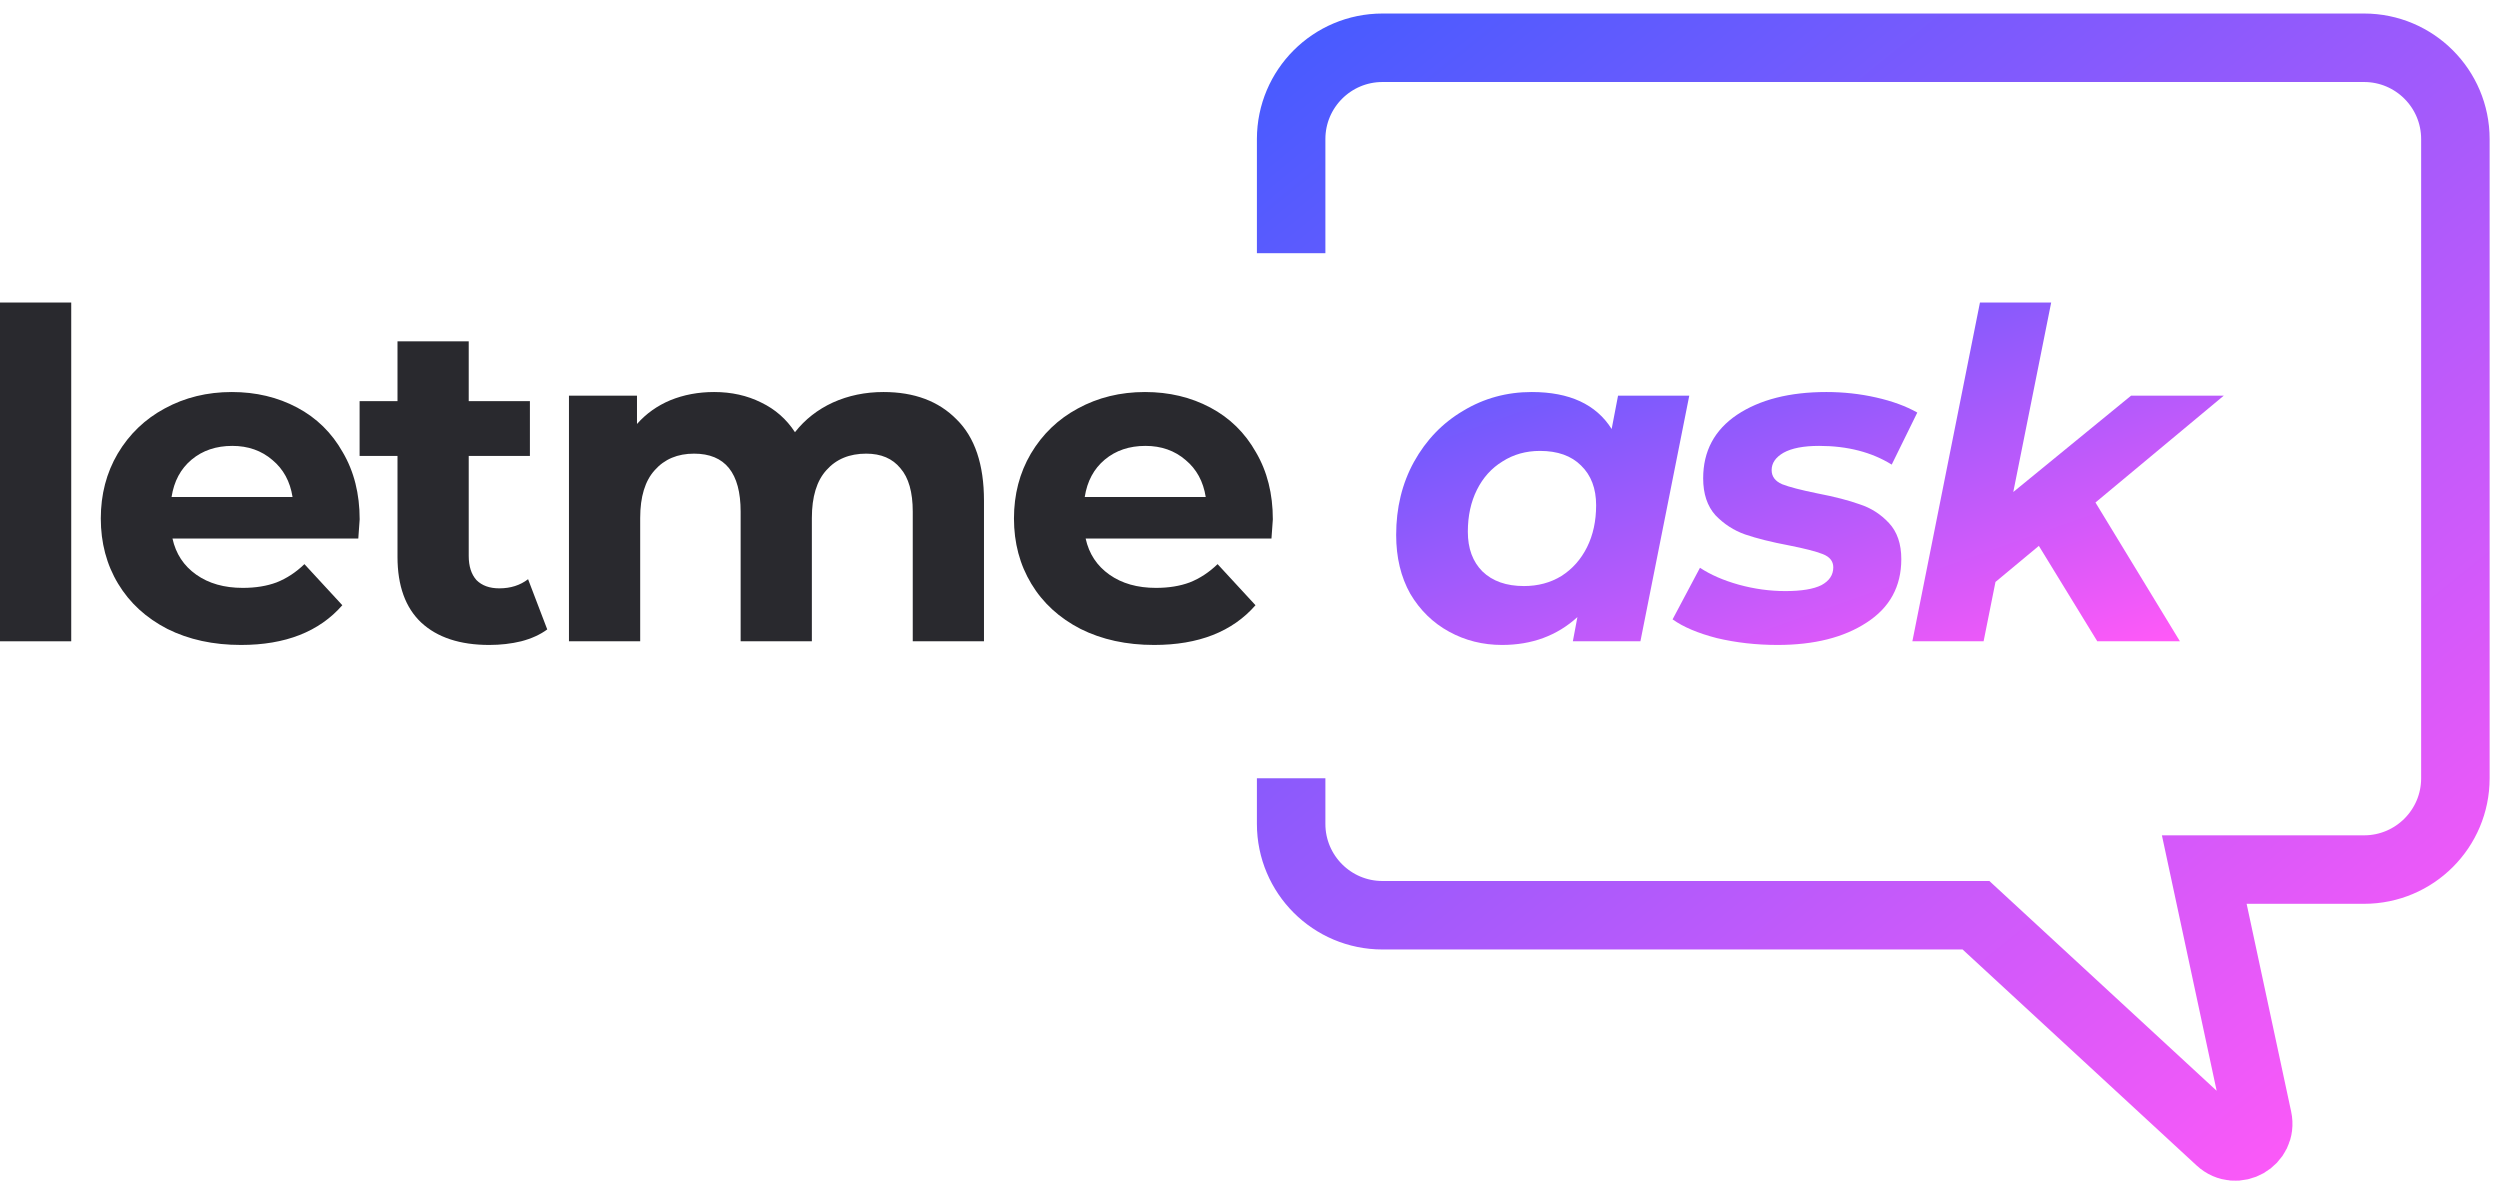
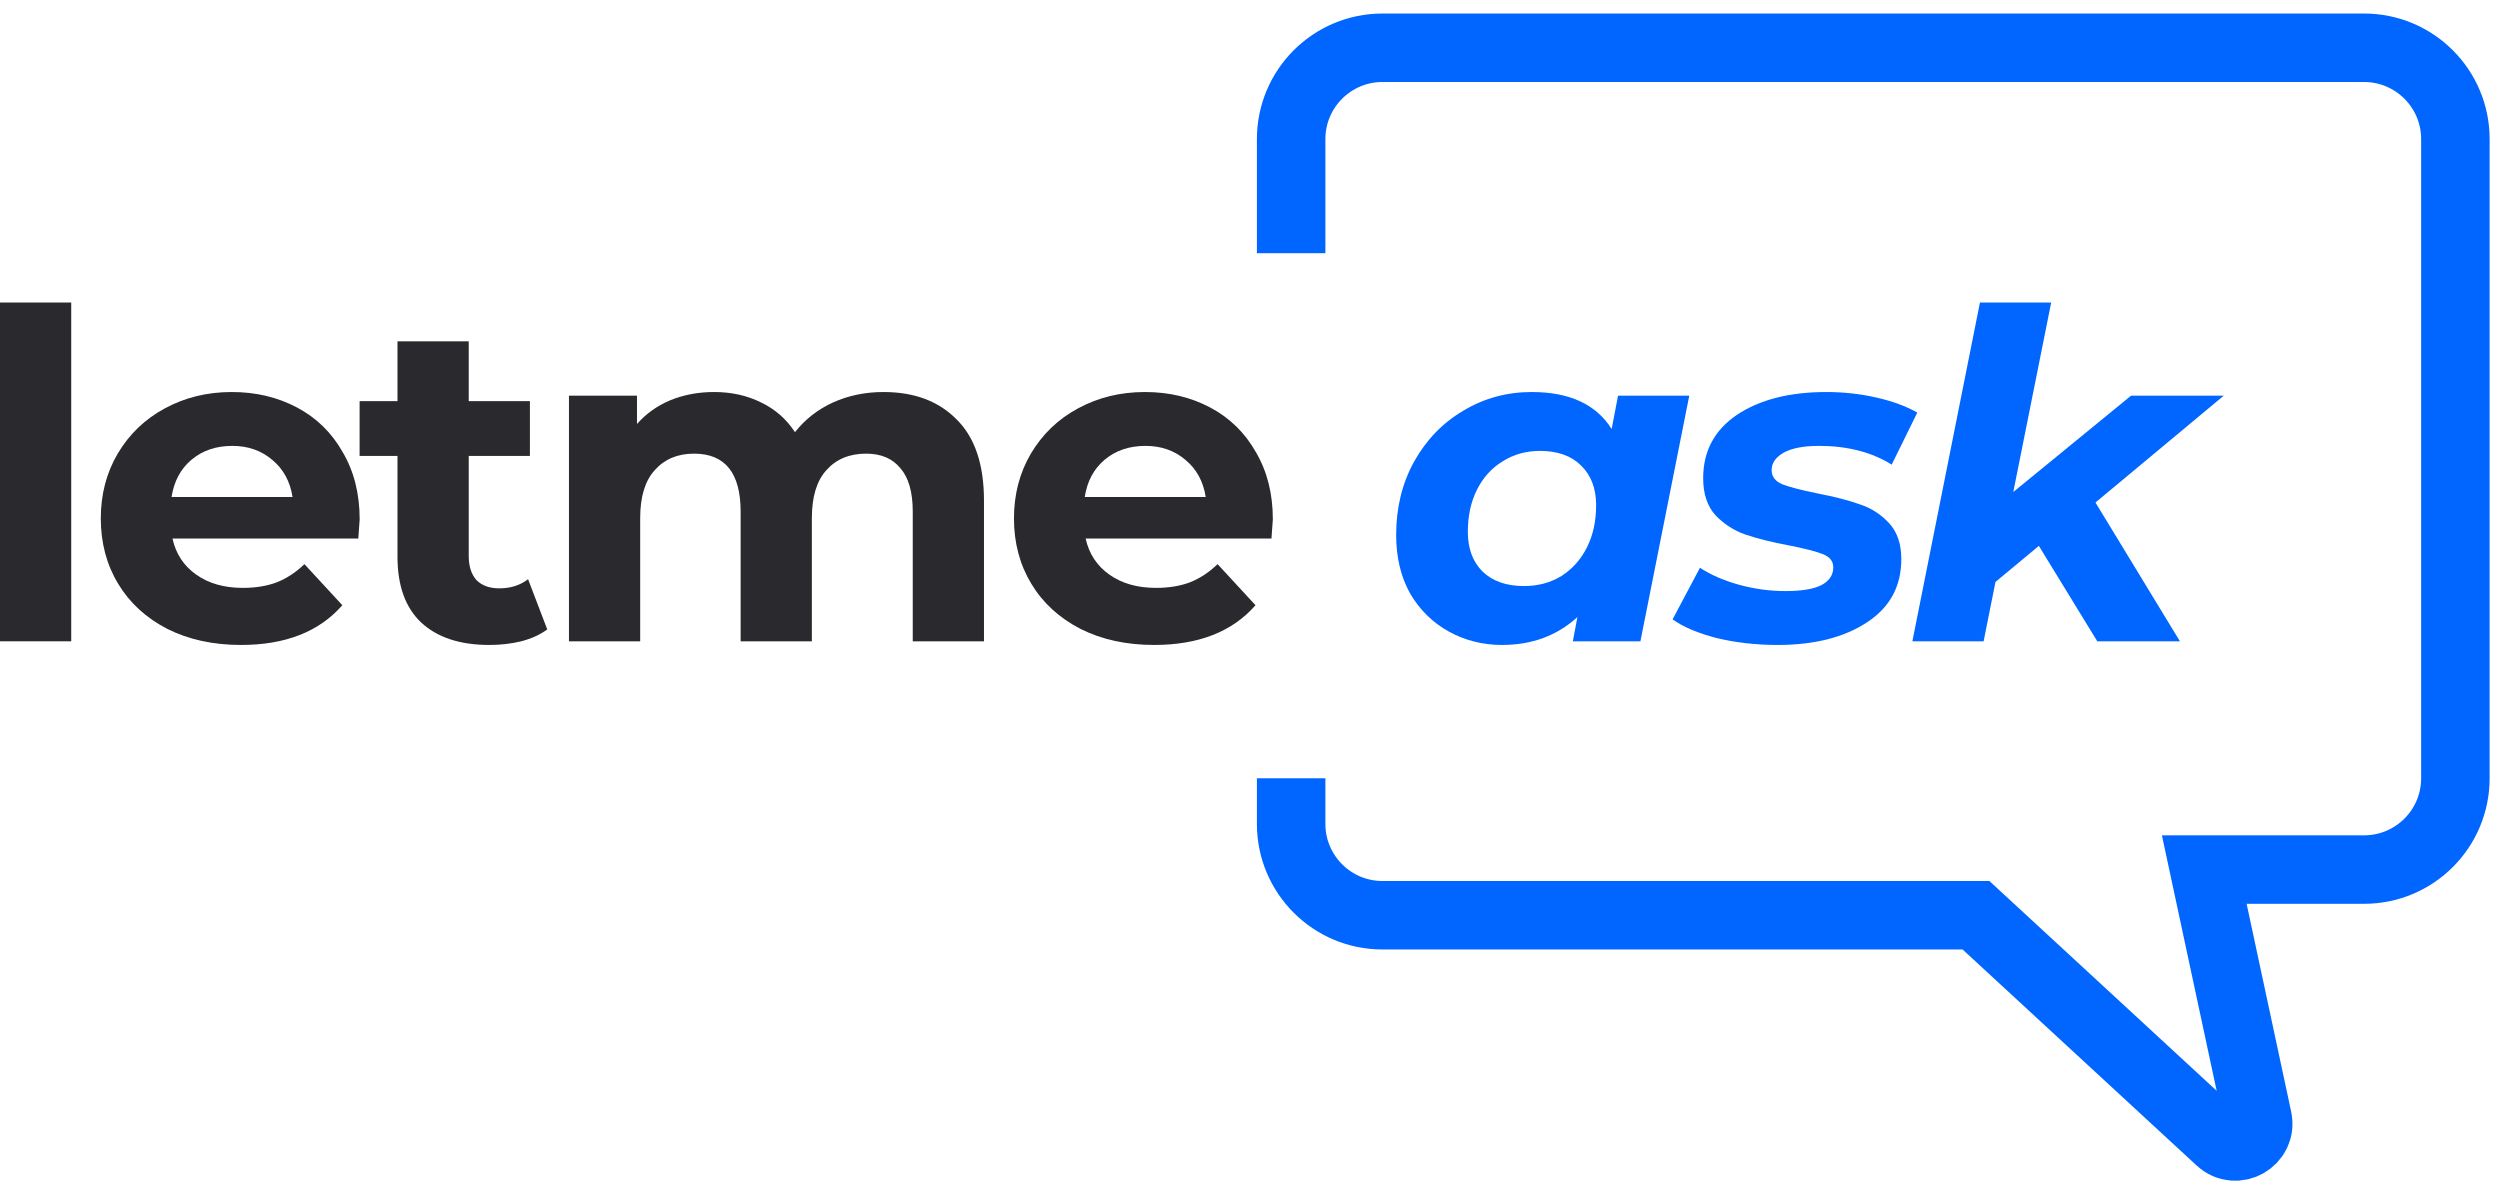
<svg xmlns="http://www.w3.org/2000/svg" width="157" height="75" viewBox="0 0 157 75" fill="none">
-   <path d="M0 18.999H4.473V40.273H0V18.999Z" fill="#29292E" />
-   <path d="M22.587 32.618C22.587 32.675 22.558 33.077 22.501 33.822H10.832C11.042 34.778 11.539 35.533 12.323 36.087C13.106 36.642 14.081 36.919 15.247 36.919C16.05 36.919 16.757 36.804 17.369 36.575C18 36.326 18.583 35.944 19.118 35.428L21.498 38.008C20.045 39.671 17.923 40.503 15.133 40.503C13.393 40.503 11.854 40.168 10.516 39.499C9.178 38.811 8.146 37.865 7.42 36.661C6.693 35.457 6.33 34.09 6.33 32.561C6.33 31.051 6.684 29.694 7.391 28.489C8.117 27.266 9.102 26.32 10.344 25.651C11.606 24.963 13.011 24.619 14.559 24.619C16.069 24.619 17.436 24.944 18.659 25.593C19.883 26.243 20.838 27.18 21.526 28.403C22.234 29.608 22.587 31.012 22.587 32.618ZM14.588 28.002C13.575 28.002 12.724 28.289 12.036 28.862C11.348 29.436 10.927 30.219 10.774 31.213H18.372C18.22 30.238 17.799 29.464 17.111 28.891C16.423 28.298 15.582 28.002 14.588 28.002Z" fill="#29292E" />
-   <path d="M34.367 39.528C33.928 39.853 33.383 40.102 32.733 40.273C32.102 40.426 31.433 40.503 30.726 40.503C28.891 40.503 27.467 40.035 26.454 39.098C25.46 38.161 24.963 36.785 24.963 34.969V28.633H22.583V25.192H24.963V21.436H29.436V25.192H33.278V28.633H29.436V34.912C29.436 35.562 29.598 36.068 29.923 36.431C30.267 36.776 30.745 36.948 31.357 36.948C32.064 36.948 32.666 36.756 33.163 36.374L34.367 39.528Z" fill="#29292E" />
-   <path d="M55.486 24.619C57.417 24.619 58.946 25.192 60.074 26.339C61.221 27.467 61.794 29.168 61.794 31.443V40.273H57.321V32.131C57.321 30.907 57.063 29.999 56.547 29.407C56.05 28.795 55.333 28.489 54.397 28.489C53.345 28.489 52.514 28.833 51.902 29.522C51.291 30.191 50.985 31.194 50.985 32.532V40.273H46.512V32.131C46.512 29.703 45.537 28.489 43.587 28.489C42.555 28.489 41.733 28.833 41.122 29.522C40.51 30.191 40.204 31.194 40.204 32.532V40.273H35.731V24.848H40.003V26.626C40.577 25.976 41.275 25.479 42.096 25.135C42.938 24.791 43.855 24.619 44.849 24.619C45.938 24.619 46.923 24.838 47.802 25.278C48.681 25.699 49.389 26.32 49.924 27.142C50.555 26.339 51.348 25.718 52.304 25.278C53.279 24.838 54.339 24.619 55.486 24.619Z" fill="#29292E" />
-   <path d="M79.934 32.618C79.934 32.675 79.906 33.077 79.848 33.822H68.179C68.389 34.778 68.886 35.533 69.67 36.087C70.454 36.642 71.428 36.919 72.594 36.919C73.397 36.919 74.104 36.804 74.716 36.575C75.347 36.326 75.93 35.944 76.465 35.428L78.845 38.008C77.392 39.671 75.27 40.503 72.48 40.503C70.74 40.503 69.201 40.168 67.864 39.499C66.525 38.811 65.493 37.865 64.767 36.661C64.041 35.457 63.677 34.09 63.677 32.561C63.677 31.051 64.031 29.694 64.738 28.489C65.465 27.266 66.449 26.32 67.692 25.651C68.953 24.963 70.358 24.619 71.906 24.619C73.416 24.619 74.783 24.944 76.006 25.593C77.23 26.243 78.185 27.18 78.874 28.403C79.581 29.608 79.934 31.012 79.934 32.618ZM71.935 28.002C70.922 28.002 70.071 28.289 69.383 28.862C68.695 29.436 68.275 30.219 68.121 31.213H75.72C75.567 30.238 75.146 29.464 74.458 28.891C73.77 28.298 72.929 28.002 71.935 28.002Z" fill="#29292E" />
-   <path d="M106.086 24.848L103.018 40.273H98.775L99.061 38.754C97.781 39.92 96.204 40.503 94.331 40.503C93.126 40.503 92.018 40.226 91.005 39.671C89.992 39.117 89.179 38.324 88.567 37.292C87.975 36.24 87.679 35.007 87.679 33.593C87.679 31.892 88.051 30.363 88.797 29.006C89.561 27.629 90.594 26.559 91.894 25.794C93.193 25.011 94.627 24.619 96.194 24.619C98.564 24.619 100.237 25.393 101.212 26.941L101.613 24.848H106.086ZM95.707 36.804C96.586 36.804 97.37 36.594 98.058 36.173C98.746 35.734 99.281 35.132 99.664 34.367C100.046 33.602 100.237 32.723 100.237 31.729C100.237 30.678 99.922 29.846 99.291 29.235C98.679 28.623 97.819 28.317 96.71 28.317C95.831 28.317 95.047 28.537 94.359 28.977C93.671 29.397 93.136 29.99 92.754 30.754C92.371 31.519 92.18 32.398 92.18 33.392C92.18 34.444 92.486 35.275 93.098 35.887C93.728 36.498 94.598 36.804 95.707 36.804Z" fill="url(#paint0_linear)" />
-   <path d="M111.632 40.503C110.294 40.503 109.023 40.359 107.819 40.073C106.634 39.767 105.707 39.375 105.038 38.897L106.758 35.657C107.427 36.097 108.239 36.451 109.195 36.718C110.17 36.986 111.145 37.12 112.119 37.12C113.133 37.12 113.888 36.995 114.385 36.747C114.882 36.479 115.13 36.106 115.13 35.629C115.13 35.246 114.91 34.969 114.471 34.797C114.031 34.625 113.324 34.444 112.349 34.252C111.24 34.042 110.323 33.813 109.596 33.564C108.889 33.316 108.268 32.914 107.733 32.36C107.217 31.787 106.959 31.012 106.959 30.038C106.959 28.336 107.666 27.008 109.08 26.052C110.514 25.096 112.387 24.619 114.7 24.619C115.77 24.619 116.812 24.733 117.825 24.963C118.838 25.192 119.698 25.508 120.406 25.909L118.8 29.177C117.538 28.394 116.019 28.002 114.241 28.002C113.266 28.002 112.521 28.145 112.005 28.432C111.508 28.719 111.259 29.082 111.259 29.522C111.259 29.923 111.479 30.219 111.919 30.41C112.358 30.582 113.094 30.774 114.127 30.984C115.216 31.194 116.105 31.424 116.793 31.672C117.5 31.901 118.112 32.293 118.628 32.847C119.144 33.402 119.402 34.157 119.402 35.113C119.402 36.833 118.676 38.161 117.223 39.098C115.79 40.035 113.926 40.503 111.632 40.503Z" fill="url(#paint1_linear)" />
-   <path d="M131.595 31.557L136.899 40.273H131.71L128.04 34.281L125.316 36.546L124.57 40.273H120.097L124.341 18.999H128.814L126.434 30.898L133.831 24.848H139.652L131.595 31.557Z" fill="url(#paint2_linear)" />
-   <path d="M81.084 15.902V8.734C81.084 5.567 83.652 3 86.819 3H148.463C151.63 3 154.198 5.567 154.198 8.734V48.875C154.198 52.042 151.63 54.609 148.463 54.609H138.428L141.782 70.26C142.075 71.628 140.436 72.563 139.408 71.614L124.092 57.477H86.819C83.652 57.477 81.084 54.909 81.084 51.742V48.875" stroke="url(#paint3_linear)" stroke-width="4.301" />
-   <defs>
-     <linearGradient id="paint0_linear" x1="87.679" y1="18.999" x2="99.758" y2="53.111" gradientUnits="userSpaceOnUse">
-       <stop stop-color="#485BFF" />
-       <stop offset="1" stop-color="#FF59F8" />
-     </linearGradient>
-     <linearGradient id="paint1_linear" x1="87.679" y1="18.999" x2="99.758" y2="53.111" gradientUnits="userSpaceOnUse">
-       <stop stop-color="#485BFF" />
-       <stop offset="1" stop-color="#FF59F8" />
-     </linearGradient>
-     <linearGradient id="paint2_linear" x1="87.679" y1="18.999" x2="99.758" y2="53.111" gradientUnits="userSpaceOnUse">
-       <stop stop-color="#485BFF" />
-       <stop offset="1" stop-color="#FF59F8" />
-     </linearGradient>
-     <linearGradient id="paint3_linear" x1="81.084" y1="3" x2="141.295" y2="77.547" gradientUnits="userSpaceOnUse">
-       <stop stop-color="#485BFF" />
-       <stop offset="1" stop-color="#FF59F8" />
-     </linearGradient>
-   </defs>
+   <path d="M0 18.999H4.473V40.274H0V18.999Z" fill="#29292E" />
+   <path d="M22.587 32.618C22.587 32.675 22.558 33.077 22.501 33.822H10.832C11.042 34.778 11.539 35.533 12.323 36.087C13.106 36.642 14.081 36.919 15.247 36.919C16.05 36.919 16.757 36.804 17.369 36.575C18 36.326 18.583 35.944 19.118 35.428L21.498 38.008C20.045 39.672 17.923 40.503 15.133 40.503C13.393 40.503 11.854 40.169 10.516 39.499C9.178 38.811 8.146 37.865 7.42 36.661C6.693 35.457 6.33 34.09 6.33 32.561C6.33 31.051 6.684 29.694 7.391 28.489C8.117 27.266 9.102 26.32 10.344 25.651C11.606 24.963 13.011 24.619 14.559 24.619C16.069 24.619 17.436 24.944 18.659 25.594C19.883 26.244 20.838 27.18 21.526 28.403C22.234 29.608 22.587 31.013 22.587 32.618ZM14.588 28.002C13.575 28.002 12.724 28.289 12.036 28.862C11.348 29.436 10.927 30.219 10.774 31.213H18.372C18.22 30.238 17.799 29.464 17.111 28.891C16.423 28.298 15.582 28.002 14.588 28.002Z" fill="#29292E" />
+   <path d="M34.367 39.528C33.928 39.853 33.383 40.102 32.733 40.274C32.102 40.426 31.433 40.503 30.726 40.503C28.891 40.503 27.467 40.035 26.454 39.098C25.46 38.161 24.963 36.785 24.963 34.969V28.633H22.583V25.192H24.963V21.436H29.436V25.192H33.278V28.633H29.436V34.912C29.436 35.562 29.598 36.068 29.923 36.431C30.267 36.776 30.745 36.948 31.357 36.948C32.064 36.948 32.666 36.757 33.163 36.374L34.367 39.528Z" fill="#29292E" />
+   <path d="M55.486 24.619C57.417 24.619 58.946 25.192 60.074 26.339C61.221 27.467 61.794 29.168 61.794 31.443V40.274H57.321V32.131C57.321 30.907 57.063 30 56.547 29.407C56.05 28.795 55.333 28.489 54.397 28.489C53.345 28.489 52.514 28.834 51.902 29.522C51.291 30.191 50.985 31.194 50.985 32.532V40.274H46.512V32.131C46.512 29.703 45.537 28.489 43.587 28.489C42.555 28.489 41.733 28.834 41.122 29.522C40.51 30.191 40.204 31.194 40.204 32.532V40.274H35.731V24.848H40.003V26.626C40.577 25.976 41.275 25.479 42.096 25.135C42.938 24.791 43.855 24.619 44.849 24.619C45.938 24.619 46.923 24.838 47.802 25.278C48.681 25.699 49.389 26.32 49.924 27.142C50.555 26.339 51.348 25.718 52.304 25.278C53.279 24.838 54.339 24.619 55.486 24.619Z" fill="#29292E" />
+   <path d="M79.934 32.618C79.934 32.675 79.906 33.077 79.848 33.822H68.179C68.389 34.778 68.886 35.533 69.67 36.087C70.454 36.642 71.428 36.919 72.594 36.919C73.397 36.919 74.104 36.804 74.716 36.575C75.347 36.326 75.93 35.944 76.465 35.428L78.845 38.008C77.392 39.672 75.27 40.503 72.48 40.503C70.74 40.503 69.201 40.169 67.864 39.499C66.525 38.811 65.493 37.865 64.767 36.661C64.041 35.457 63.677 34.09 63.677 32.561C63.677 31.051 64.031 29.694 64.738 28.489C65.465 27.266 66.449 26.32 67.692 25.651C68.953 24.963 70.358 24.619 71.906 24.619C73.416 24.619 74.783 24.944 76.006 25.594C77.23 26.244 78.185 27.18 78.874 28.403C79.581 29.608 79.934 31.013 79.934 32.618ZM71.935 28.002C70.922 28.002 70.071 28.289 69.383 28.862C68.695 29.436 68.275 30.219 68.121 31.213H75.72C75.567 30.238 75.146 29.464 74.458 28.891C73.77 28.298 72.929 28.002 71.935 28.002Z" fill="#29292E" />
+   <path d="M106.086 24.848L103.018 40.274H98.775L99.061 38.754C97.781 39.92 96.204 40.503 94.331 40.503C93.126 40.503 92.018 40.226 91.005 39.672C89.992 39.117 89.179 38.324 88.567 37.292C87.975 36.24 87.679 35.008 87.679 33.593C87.679 31.892 88.051 30.363 88.797 29.006C89.561 27.629 90.594 26.559 91.894 25.794C93.193 25.011 94.627 24.619 96.194 24.619C98.564 24.619 100.237 25.393 101.212 26.941L101.613 24.848H106.086ZM95.707 36.804C96.586 36.804 97.37 36.594 98.058 36.173C98.746 35.734 99.281 35.132 99.664 34.367C100.046 33.603 100.237 32.723 100.237 31.729C100.237 30.678 99.922 29.847 99.291 29.235C98.679 28.623 97.819 28.317 96.71 28.317C95.831 28.317 95.047 28.537 94.359 28.977C93.671 29.397 93.136 29.99 92.754 30.755C92.371 31.519 92.18 32.398 92.18 33.392C92.18 34.444 92.486 35.275 93.098 35.887C93.728 36.498 94.598 36.804 95.707 36.804Z" fill="#0066FF" />
+   <path d="M111.632 40.503C110.294 40.503 109.023 40.36 107.819 40.073C106.634 39.767 105.707 39.375 105.038 38.897L106.758 35.657C107.427 36.097 108.239 36.451 109.195 36.718C110.17 36.986 111.145 37.12 112.119 37.12C113.133 37.12 113.888 36.995 114.385 36.747C114.882 36.479 115.13 36.107 115.13 35.629C115.13 35.246 114.91 34.969 114.471 34.797C114.031 34.625 113.324 34.444 112.349 34.252C111.24 34.042 110.323 33.813 109.596 33.564C108.889 33.316 108.268 32.914 107.733 32.36C107.217 31.787 106.959 31.013 106.959 30.038C106.959 28.337 107.666 27.008 109.08 26.052C110.514 25.097 112.387 24.619 114.7 24.619C115.77 24.619 116.812 24.733 117.825 24.963C118.838 25.192 119.698 25.508 120.406 25.909L118.8 29.178C117.538 28.394 116.019 28.002 114.241 28.002C113.266 28.002 112.521 28.145 112.005 28.432C111.508 28.719 111.259 29.082 111.259 29.522C111.259 29.923 111.479 30.219 111.919 30.41C112.358 30.582 113.094 30.774 114.127 30.984C115.216 31.194 116.105 31.424 116.793 31.672C117.5 31.901 118.112 32.293 118.628 32.848C119.144 33.402 119.402 34.157 119.402 35.113C119.402 36.833 118.676 38.161 117.223 39.098C115.79 40.035 113.926 40.503 111.632 40.503Z" fill="#0066FF" />
+   <path d="M131.595 31.557L136.899 40.274H131.71L128.04 34.281L125.316 36.546L124.57 40.274H120.097L124.341 18.999H128.814L126.434 30.898L133.831 24.848H139.652L131.595 31.557Z" fill="#0066FF" />
+   <path d="M81.084 15.902V8.734C81.084 5.567 83.652 3 86.819 3H148.463C151.63 3 154.198 5.567 154.198 8.734V48.875C154.198 52.042 151.63 54.609 148.463 54.609H138.428L141.782 70.26C142.075 71.628 140.436 72.563 139.408 71.614L124.092 57.477H86.819C83.652 57.477 81.084 54.909 81.084 51.742V48.875" stroke="#0066FF" stroke-width="4.301" />
</svg>
